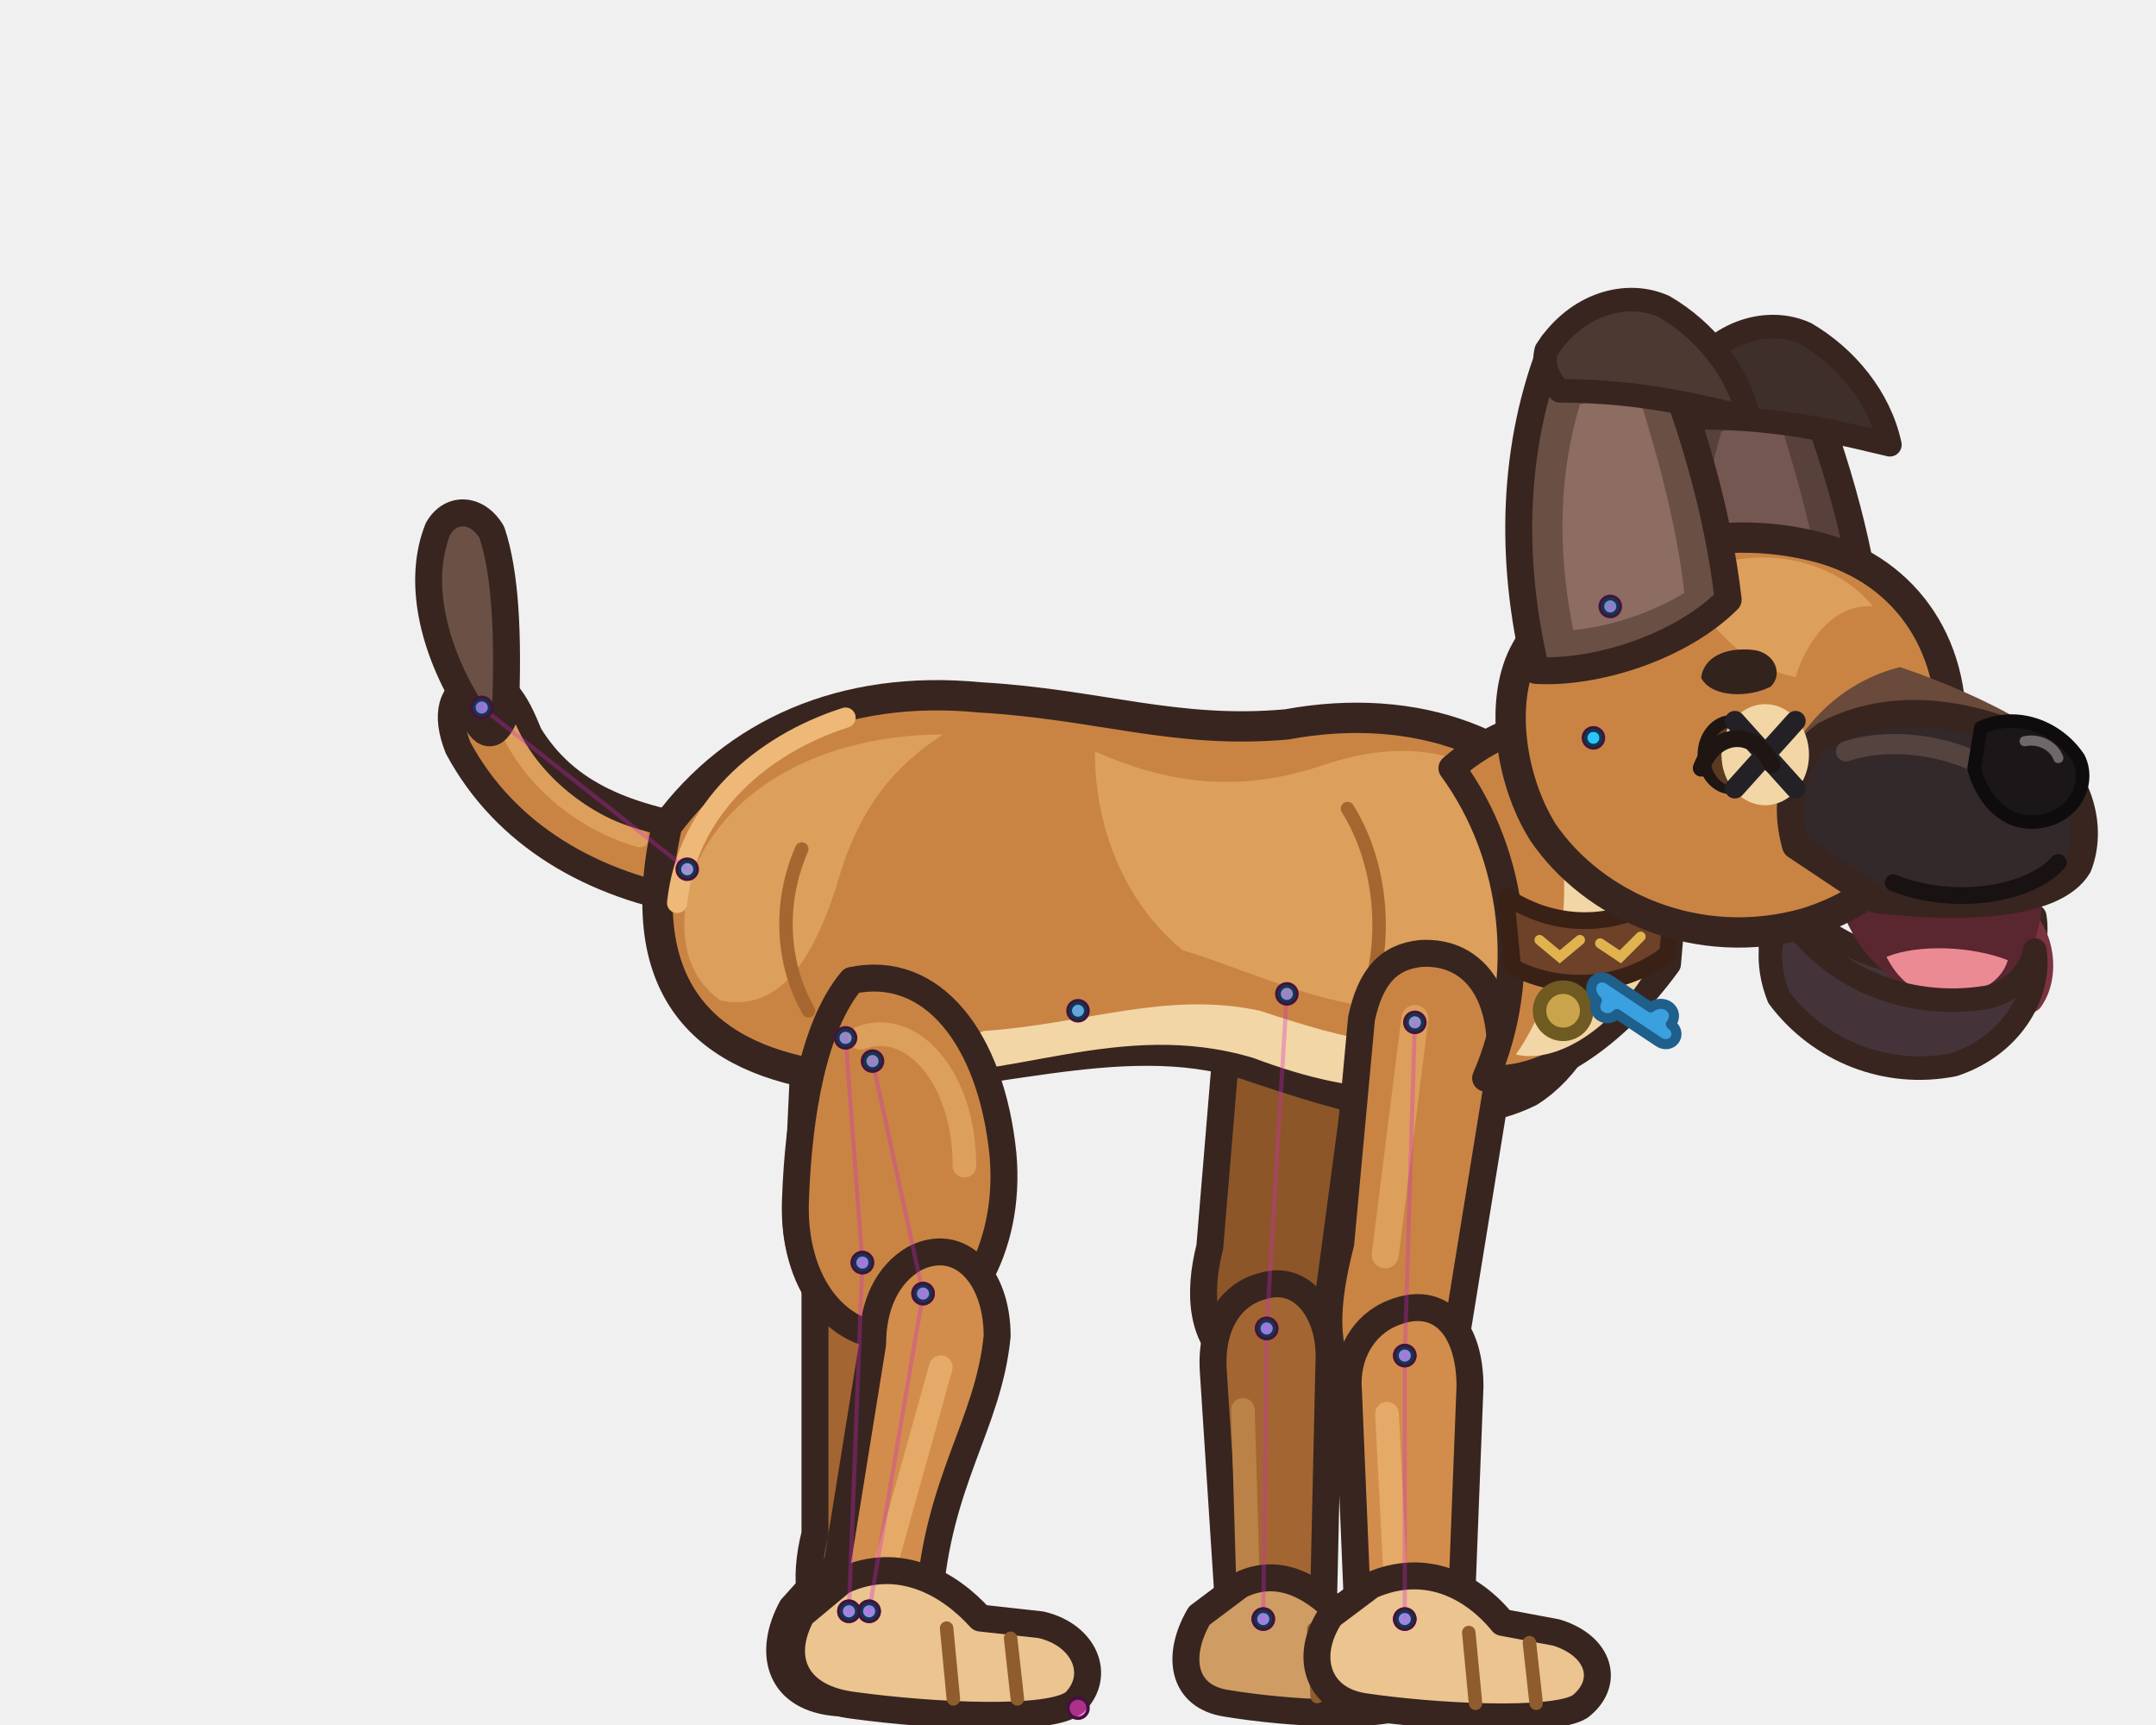
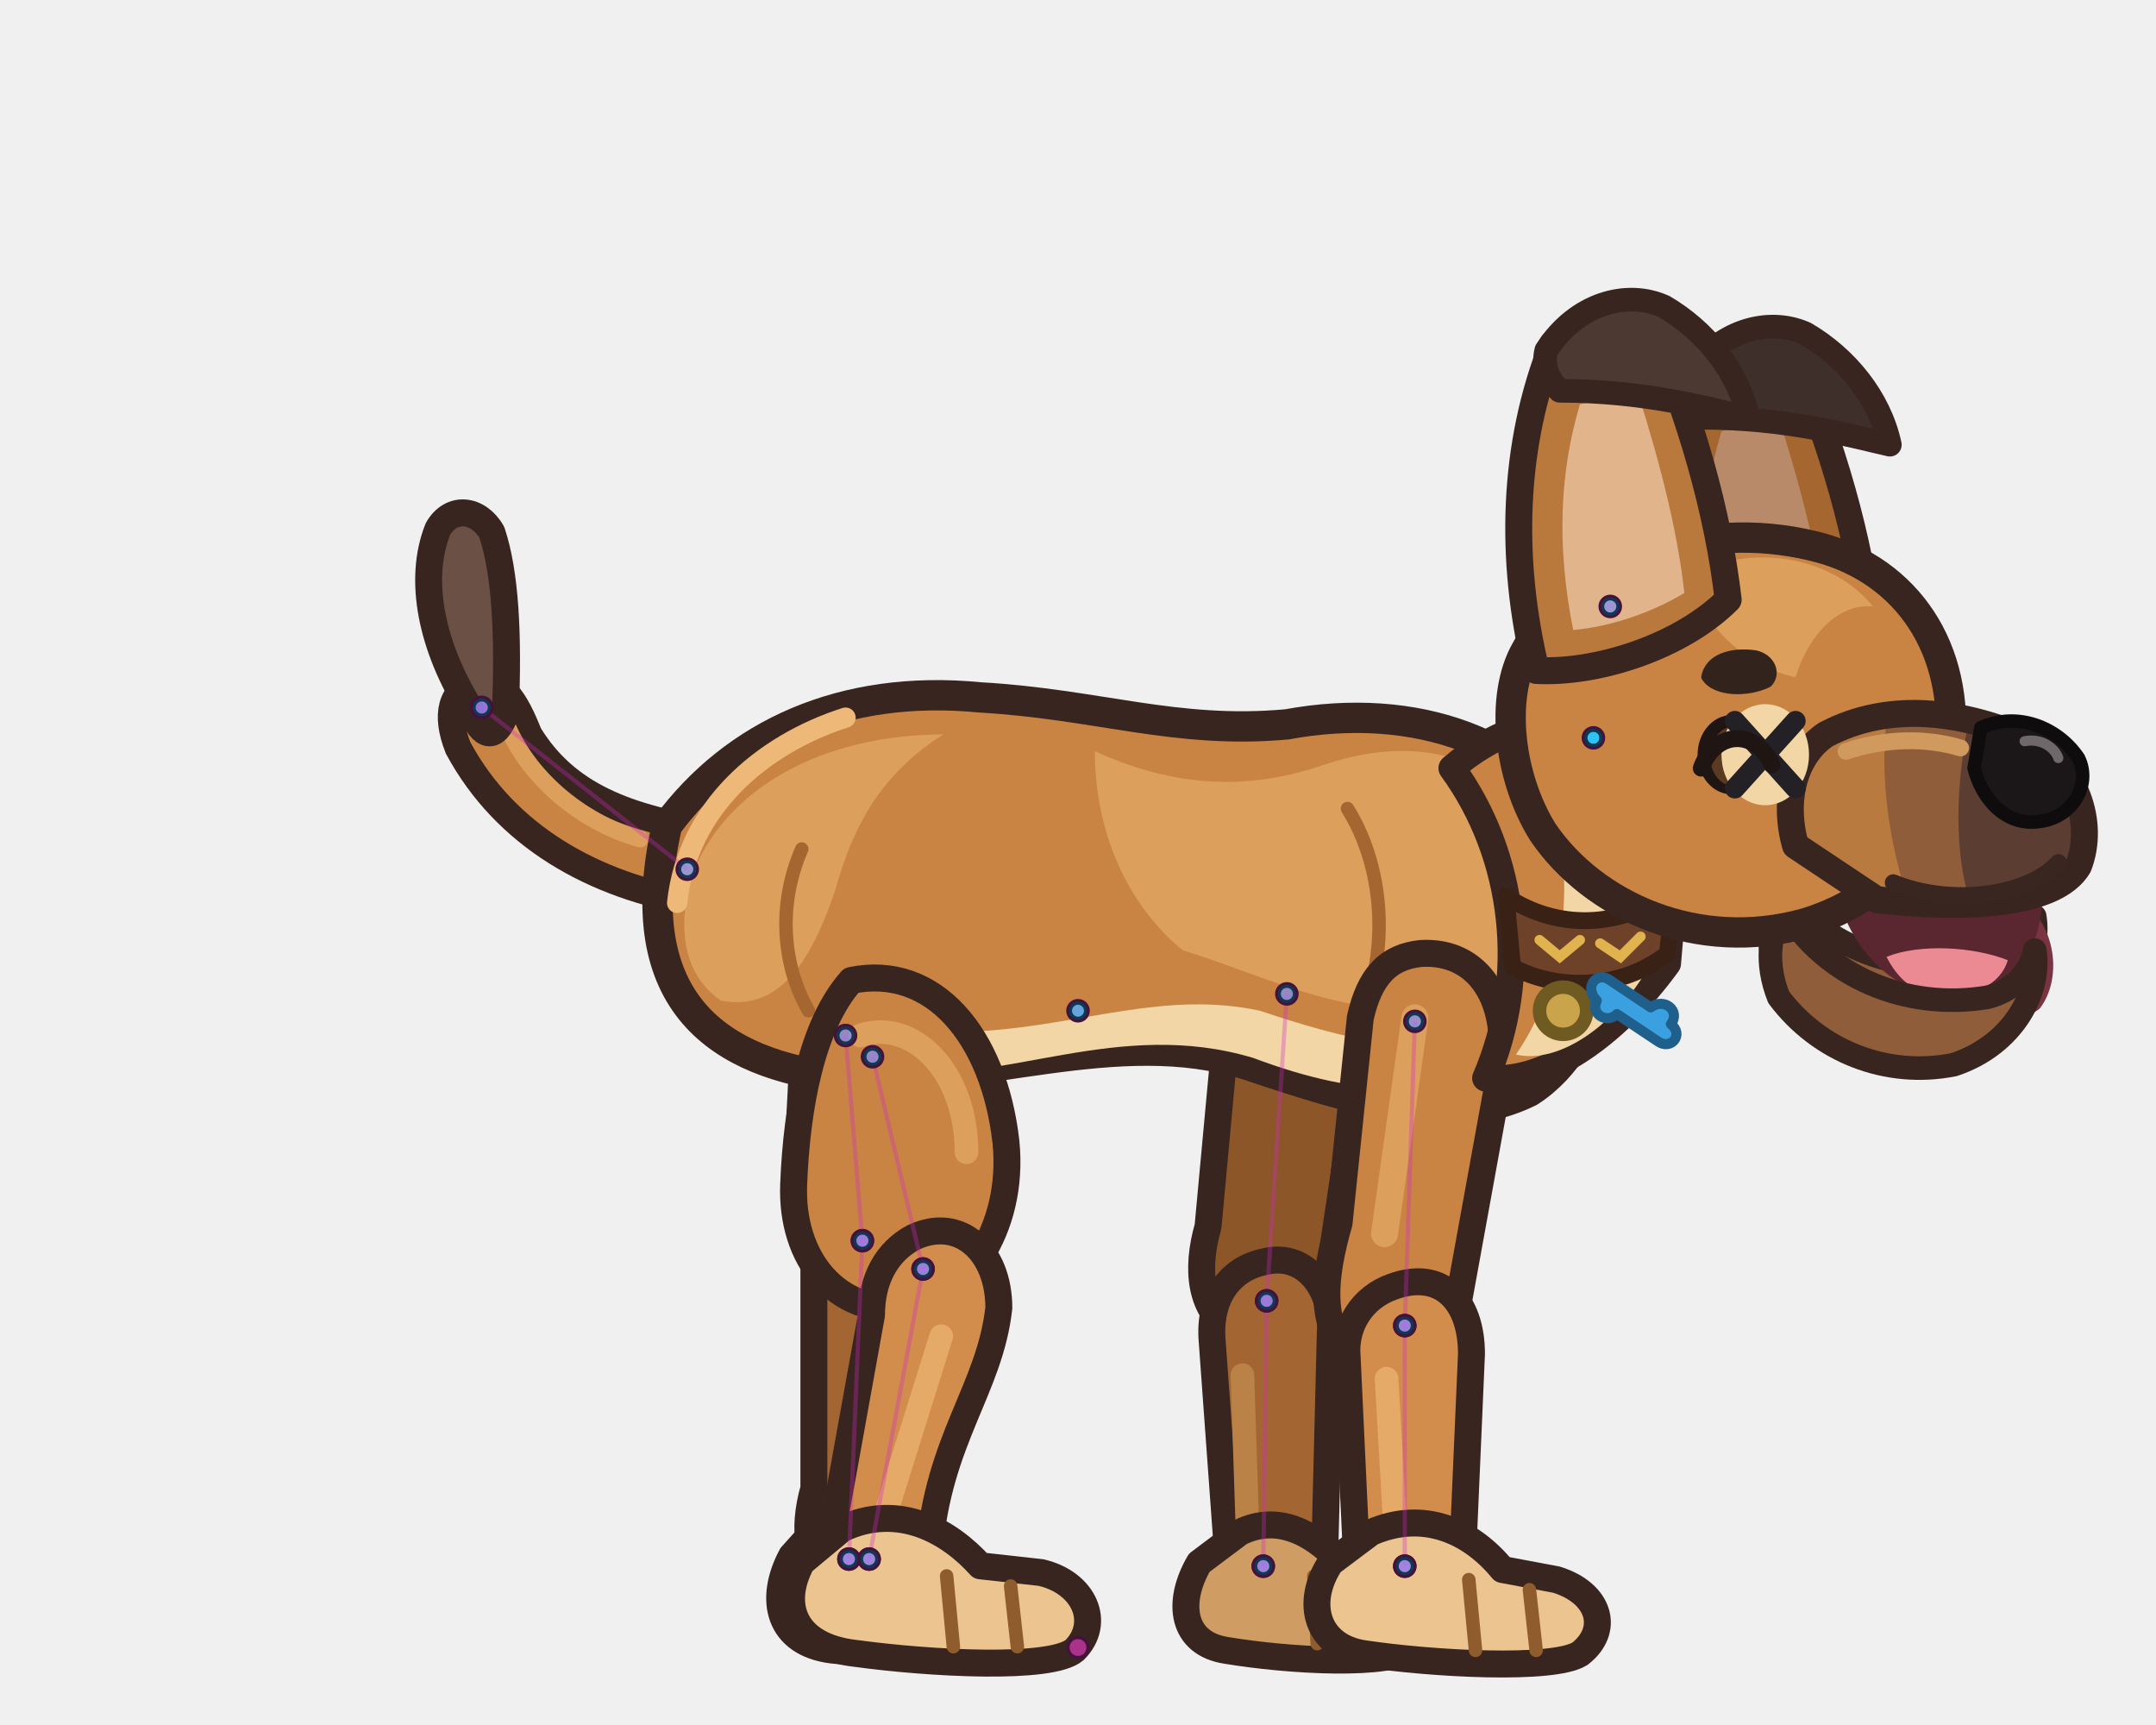
<svg xmlns="http://www.w3.org/2000/svg" width="640mm" height="512mm" viewBox="0 0 640 512" data-character-design="dog-bezoar-side-v1">
  <g id="dog-bezoar-side">
    <g id="tail-base" data-rig-part="tail_base" data-rig-bone="tail_base" data-rig-z="1">
      <path d="M207 268 C176 263 150 248 136 222 C132 212 134 205 141 203 C149 201 153 208 157 218 C168 236 186 243 213 247 Z" fill="#c98444" stroke="#38251f" stroke-width="8" stroke-linejoin="round" />
      <path d="M190 249 C172 244 156 230 150 214" fill="none" stroke="#dd9f5c" stroke-width="5" stroke-linecap="round" />
    </g>
    <g id="tail-tip" data-rig-part="tail_tip" data-rig-bone="tail_tip" data-rig-z="2">
      <path d="M140 211 C128 192 124 172 130 157 C134 150 142 151 146 158 C150 170 151 188 150 212 C147 220 143 219 140 211 Z" fill="#6b5145" stroke="#38251f" stroke-width="8" stroke-linejoin="round" />
    </g>
    <g id="far-hind-upper" data-rig-part="far_hind_upper" data-rig-bone="far_hind_upper" data-rig-z="5">
-       <path d="M262.44 294 C273 306.9 278.28 331.05 276.52 355.2 C275.64 373.6 265.08 388.55 251.88 387.4 C239.56 383.95 234.28 369 236.92 351.75 L238.68 313.8 Z" fill="#8c5628" stroke="#38251f" stroke-width="8" stroke-linejoin="round" />
+       <path d="M262.7 294 C273.5 306.3 278.9 328.35 277.1 350.4 C276.2 367.2 265.4 380.85 251.9 379.8 C239.3 376.65 233.9 363 236.6 347.25 L238.4 312.6 Z" fill="#8c5628" stroke="#38251f" stroke-width="8" stroke-linejoin="round" />
    </g>
    <g id="far-hind-lower" data-rig-part="far_hind_lower" data-rig-bone="far_hind_lower" data-rig-z="6">
-       <path d="M256.88 362.1 C265.68 358.65 275.36 367.85 277.12 381.65 L267.44 470.2 C265.68 484 255.12 492.05 247.2 485.15 C240.16 480.55 238.4 469.05 241.92 455.25 L241.92 381.65 C241.92 371.3 248.08 363.25 256.88 362.1 Z" fill="#a36632" stroke="#38251f" stroke-width="8" stroke-linejoin="round" />
+       <path d="M256.9 356.7 C265.9 353.55 275.8 361.95 277.6 374.55 L267.7 455.4 C265.9 468 255.1 475.35 247 469.05 C239.8 464.85 238 454.35 241.6 441.75 L241.6 374.55 C241.6 365.1 247.9 357.75 256.9 356.7 Z" fill="#a36632" stroke="#38251f" stroke-width="8" stroke-linejoin="round" />
    </g>
    <g id="far-hind-paw" data-rig-part="far_hind_paw" data-rig-bone="far_hind_paw" data-rig-z="7">
-       <path d="M244 467.25 C257 460.25 268 466.25 275 476.25 L291 481.25 C301 484.25 305 495.25 299 503.25 C291 509.25 267 507.25 247 505.25 C231 503.25 228 490.25 235 477.25 Z" fill="#cf9c64" stroke="#38251f" stroke-width="8" stroke-linejoin="round" />
-       <path d="M271 483.25 L273 502.25 M286 487.25 L289 502.25" fill="none" stroke="#8f5c2e" stroke-width="4" stroke-linecap="round" />
+       <path d="M244 451.75 C257 444.75 268 450.75 275 460.75 L291 465.75 C301 468.75 305 479.75 299 487.75 C291 493.75 267 491.75 247 489.75 C231 487.75 228 474.75 235 461.75 Z" fill="#cf9c64" stroke="#38251f" stroke-width="8" stroke-linejoin="round" />
+       <path d="M271 467.75 L273 486.75 M286 471.75 L289 486.75" fill="none" stroke="#8f5c2e" stroke-width="4" stroke-linecap="round" />
    </g>
    <g id="far-fore-upper" data-rig-part="far_fore_upper" data-rig-bone="far_fore_upper" data-rig-z="8">
-       <path d="M388.16 282 C398.72 284 404.88 295 404 312.65 L394.32 385.1 C391.68 404.65 377.6 413.85 367.04 404.65 C356.48 397.75 355.6 383.95 359.12 370.15 L365.28 296 Z" fill="#8c5628" stroke="#38251f" stroke-width="8" stroke-linejoin="round" />
+       <path d="M388.3 282 C399.1 284 405.4 295 404.5 311.55 L394.6 377.7 C391.9 395.55 377.5 403.95 366.7 395.55 C355.9 389.25 355 376.65 358.6 364.05 L364.9 296 Z" fill="#8c5628" stroke="#38251f" stroke-width="8" stroke-linejoin="round" />
    </g>
    <g id="far-fore-lower" data-rig-part="far_fore_lower" data-rig-bone="far_fore_lower" data-rig-z="9">
-       <path d="M375.12 381.65 C386.56 378.2 395.36 389.7 394.48 404.65 L392.72 482.85 C391.84 496.65 383.92 503.55 374.24 501.25 C364.56 498.95 361.92 488.6 364.56 474.8 L360.16 406.95 C359.28 393.15 365.44 383.95 375.12 381.65 Z" fill="#a36632" stroke="#38251f" stroke-width="8" stroke-linejoin="round" />
-       <path d="M368.96 418.45 L370.72 478.25" fill="none" stroke="#bb8248" stroke-width="7" stroke-linecap="round" />
+       <path d="M375.1 374.55 C386.8 371.4 395.8 381.9 394.9 395.55 L393.1 466.95 C392.2 479.55 384.1 485.85 374.2 483.75 C364.3 481.65 361.6 472.2 364.3 459.6 L359.8 397.65 C358.9 385.05 365.2 376.65 375.1 374.55 Z" fill="#a36632" stroke="#38251f" stroke-width="8" stroke-linejoin="round" />
+       <path d="M368.8 408.15 L370.6 462.75" fill="none" stroke="#bb8248" stroke-width="7" stroke-linecap="round" />
    </g>
    <g id="far-fore-paw" data-rig-part="far_fore_paw" data-rig-bone="far_fore_paw" data-rig-z="10">
-       <path d="M368 470.55 C380 464.55 391 471.55 399 480.55 L411 482.55 C421 484.55 427 495.55 420 504.55 C413 510.55 382 508.55 364 505.55 C351 503.55 349 491.55 356 479.55 Z" fill="#cf9c64" stroke="#38251f" stroke-width="8" stroke-linejoin="round" />
-       <path d="M390 483.55 L391 503.55 M404 486.55 L406 503.55" fill="none" stroke="#8f5c2e" stroke-width="4" stroke-linecap="round" />
+       <path d="M368 454.85 C380 448.85 391 455.85 399 464.85 L411 466.85 C421 468.85 427 479.85 420 488.85 C413 494.85 382 492.85 364 489.85 C351 487.85 349 475.85 356 463.85 Z" fill="#cf9c64" stroke="#38251f" stroke-width="8" stroke-linejoin="round" />
+       <path d="M390 467.85 L391 487.85 M404 470.85 L406 487.85" fill="none" stroke="#8f5c2e" stroke-width="4" stroke-linecap="round" />
    </g>
    <g id="body" data-rig-part="body" data-rig-bone="body" data-rig-z="20">
      <path d="M198 245 C218 218 250 203 291 207 C326 209 349 218 382 215 C420 208 455 220 472 250 C484 272 476 310 454 324 C430 336 400 326 370 316 C332 304 290 322 250 320 C214 316 186 298 198 245 Z" fill="#c98444" stroke="#38251f" stroke-width="9" stroke-linejoin="round" />
      <path d="M207 256 C219 231 248 218 280 218 C261 230 253 246 248 264 C240 288 230 300 214 297 C201 288 201 271 207 256 Z" fill="#dd9f5c" />
      <path d="M325 223 C345 232 367 236 393 227 C426 216 449 228 462 252 C463 274 451 288 431 298 C402 304 377 290 351 282 C334 268 325 246 325 223 Z" fill="#dd9f5c" />
      <path d="M292 306 C322 304 346 294 374 300 C398 308 426 316 448 306 C432 328 404 326 372 314 C332 302 298 322 266 318 Z" fill="#f2d6a6" />
      <path d="M400 240 C410 256 412 278 406 296" fill="none" stroke="#a5672f" stroke-width="4" stroke-linecap="round" />
      <path d="M238 252 C231 268 232 286 240 300" fill="none" stroke="#a5672f" stroke-width="4" stroke-linecap="round" />
      <path d="M201 268 C204 240 226 221 251 213" fill="none" stroke="#eeb878" stroke-width="6" stroke-linecap="round" />
    </g>
    <g id="near-hind-upper" data-rig-part="near_hind_upper" data-rig-bone="near_hind_upper" data-rig-z="30">
-       <path d="M252.84 291 C276.6 286 294.2 308.05 297.72 342.55 C300.36 371.3 285.4 394.3 268.68 396.6 C248.44 398.9 235.24 380.5 236.12 356.35 C237 331.05 241.4 304.6 252.84 291 Z" fill="#c98444" stroke="#38251f" stroke-width="8" stroke-linejoin="round" />
-       <path d="M255.48 308.05 C270.44 302.3 286.28 319.55 286.28 346" fill="none" stroke="#dd9f5c" stroke-width="7" stroke-linecap="round" />
+       <path d="M252.7 291 C277 286 295 307.35 298.6 338.85 C301.3 365.1 286 386.1 268.9 388.2 C248.2 390.3 234.7 373.5 235.6 351.45 C236.5 328.35 241 304.2 252.7 291 Z" fill="#c98444" stroke="#38251f" stroke-width="8" stroke-linejoin="round" />
+       <path d="M255.4 307.35 C270.7 302.1 286.9 317.85 286.9 342" fill="none" stroke="#dd9f5c" stroke-width="7" stroke-linecap="round" />
    </g>
    <g id="near-hind-lower" data-rig-part="near_hind_lower" data-rig-bone="near_hind_lower" data-rig-z="31">
-       <path d="M271.36 373.6 C284.56 366.7 296 378.2 296 396.6 C293.36 423.05 278.4 439.15 275.76 475.95 C274.88 490.9 266.96 500.1 256.4 495.5 C245.84 490.9 244.08 478.25 248.48 464.45 L259.04 398.9 C259.04 387.4 263.44 378.2 271.36 373.6 Z" fill="#d28d4c" stroke="#38251f" stroke-width="8" stroke-linejoin="round" />
-       <path d="M279.28 405.8 L262.56 465.6" fill="none" stroke="#e6aa68" stroke-width="7" stroke-linecap="round" />
+       <path d="M271.3 367.2 C284.8 360.9 296.5 371.4 296.5 388.2 C293.8 412.35 278.5 427.05 275.8 460.65 C274.9 474.3 266.8 482.7 256 478.5 C245.2 474.3 243.4 462.75 247.9 450.15 L258.7 390.3 C258.7 379.8 263.2 371.4 271.3 367.2 Z" fill="#d28d4c" stroke="#38251f" stroke-width="8" stroke-linejoin="round" />
+       <path d="M279.4 396.6 L262.3 451.2" fill="none" stroke="#e6aa68" stroke-width="7" stroke-linecap="round" />
    </g>
    <g id="near-hind-paw" data-rig-part="near_hind_paw" data-rig-bone="near_hind_paw" data-rig-z="32">
-       <path d="M250 469.25 C267 461.25 282 470.25 291 480.25 L309 482.25 C322 485.25 327 497.25 319 505.25 C312 511.25 276 509.25 254 506.25 C236 504.25 231 492.25 238 479.25 Z" fill="#ebc490" stroke="#38251f" stroke-width="8" stroke-linejoin="round" />
-       <path d="M281 483.25 L283 504.25 M300 486.25 L302 504.25" fill="none" stroke="#8f5c2e" stroke-width="4" stroke-linecap="round" />
+       <path d="M250 453.75 C267 445.75 282 454.75 291 464.75 L309 466.75 C322 469.75 327 481.75 319 489.75 C312 495.75 276 493.75 254 490.75 C236 488.75 231 476.75 238 463.75 Z" fill="#ebc490" stroke="#38251f" stroke-width="8" stroke-linejoin="round" />
+       <path d="M281 467.75 L283 488.75 M300 470.75 L302 488.75" fill="none" stroke="#8f5c2e" stroke-width="4" stroke-linecap="round" />
    </g>
    <g id="near-fore-upper" data-rig-part="near_fore_upper" data-rig-bone="near_fore_upper" data-rig-z="33">
-       <path d="M421.76 283 C438.48 282 448.16 297 444.64 320.7 L432.32 396.6 C429.68 415 413.84 424.2 401.52 412.7 C391.84 402.35 393.6 386.25 398 369 L404.16 302.3 C406.8 290 412.08 284 421.76 283 Z" fill="#c98444" stroke="#38251f" stroke-width="8" stroke-linejoin="round" />
-       <path d="M420 302.3 L411.2 372.45" fill="none" stroke="#dd9f5c" stroke-width="8" stroke-linecap="round" />
+       <path d="M421.8 283 C438.9 282 448.8 297 445.2 318.9 L432.6 388.2 C429.9 405 413.7 413.4 401.1 402.9 C391.2 393.45 393 378.75 397.5 363 L403.8 302.1 C406.5 290 411.9 284 421.8 283 Z" fill="#c98444" stroke="#38251f" stroke-width="8" stroke-linejoin="round" />
+       <path d="M420 302.1 L411 366.15" fill="none" stroke="#dd9f5c" stroke-width="8" stroke-linecap="round" />
    </g>
    <g id="near-fore-lower" data-rig-part="near_fore_lower" data-rig-bone="near_fore_lower" data-rig-z="34">
-       <path d="M413.48 389.7 C427.56 383.95 436.36 394.3 436.36 411.55 L433.72 479.4 C433.72 495.5 426.68 504.7 414.36 502.4 C403.8 501.25 399.4 490.9 402.92 475.95 L400.28 412.7 C399.4 402.35 404.68 393.15 413.48 389.7 Z" fill="#d28d4c" stroke="#38251f" stroke-width="8" stroke-linejoin="round" />
-       <path d="M411.72 419.6 L414.36 471.35" fill="none" stroke="#e6aa68" stroke-width="7" stroke-linecap="round" />
+       <path d="M413.4 381.9 C427.8 376.65 436.8 386.1 436.8 401.85 L434.1 463.8 C434.1 478.5 426.9 486.9 414.3 484.8 C403.5 483.75 399 474.3 402.6 460.65 L399.9 402.9 C399 393.45 404.4 385.05 413.4 381.9 Z" fill="#d28d4c" stroke="#38251f" stroke-width="8" stroke-linejoin="round" />
+       <path d="M411.6 409.2 L414.3 456.45" fill="none" stroke="#e6aa68" stroke-width="7" stroke-linecap="round" />
    </g>
    <g id="near-fore-paw" data-rig-part="near_fore_paw" data-rig-bone="near_fore_paw" data-rig-z="35">
-       <path d="M407 470.55 C423 463.55 437 470.55 446 481.55 L462 484.55 C475 488.55 478 499.55 469 506.55 C461 511.55 425 509.55 405 506.55 C391 504.55 387 491.55 395 479.55 Z" fill="#ebc490" stroke="#38251f" stroke-width="8" stroke-linejoin="round" />
-       <path d="M436 484.55 L438 505.55 M454 487.55 L456 505.55" fill="none" stroke="#8f5c2e" stroke-width="4" stroke-linecap="round" />
+       <path d="M407 454.85 C423 447.85 437 454.85 446 465.85 L462 468.85 C475 472.85 478 483.85 469 490.85 C461 495.85 425 493.85 405 490.85 C391 488.85 387 475.85 395 463.85 Z" fill="#ebc490" stroke="#38251f" stroke-width="8" stroke-linejoin="round" />
+       <path d="M436 468.85 L438 489.85 M454 471.85 L456 489.85" fill="none" stroke="#8f5c2e" stroke-width="4" stroke-linecap="round" />
    </g>
    <g id="neck" data-rig-part="neck" data-rig-bone="body" data-rig-z="38">
      <path d="M431 228 C454 208 482 210 500 228 L495 286 C479 308 458 322 441 320 C454 290 450 254 431 228 Z" fill="#c98444" stroke="#38251f" stroke-width="8" stroke-linejoin="round" />
      <path d="M459 232 C472 231 486 238 495 253 L490 286 C480 304 463 316 450 313 C466 290 468 256 459 232 Z" fill="#f2d6a6" />
      <path d="M447 266 C462 276 481 276 497 264 L495 283 C481 294 462 294 449 287 Z" fill="#6e4129" stroke="#3a2116" stroke-width="5" stroke-linejoin="round" />
      <path d="M457 279 L463 284 L469 279 M475 280 L481 284 L487 278" fill="none" stroke="#e0b34f" stroke-width="3" stroke-linecap="round" />
      <circle cx="464" cy="300" r="7" fill="#c9a44a" stroke="#6f5a22" stroke-width="4" />
      <path d="M474 297 C470 293 474 288 478 291 L490 299 C494 296 499 300 496 304 C500 307 496 312 492 309 L480 301 C477 304 472 301 474 297 Z" fill="#3aa0e0" stroke="#1e5f8c" stroke-width="3" stroke-linejoin="round" />
    </g>
    <g id="rest-mouth" data-rig-part="rest_mouth" data-rig-bone="head" data-rig-z="39">
      <path d="M548 262 C564 270 586 272 606 264 C604 276 596 284 586 286 C568 288 554 280 546 268 Z" fill="#5a2630" />
-       <path d="M530 266 C544 282 566 290 590 286 C598 284 603 278 604 272 C606 284 598 300 580 306 C560 310 540 304 528 290 C524 282 525 272 530 266 Z" fill="#44343a" stroke="#38251f" stroke-width="7" stroke-linejoin="round" />
+       <path d="M530 266 C544 282 566 290 590 286 C598 284 603 278 604 272 C606 284 598 300 580 306 C560 310 540 304 528 290 C524 282 525 272 530 266 Z" fill="#8f5d3a" stroke="#38251f" stroke-width="7" stroke-linejoin="round" />
      <path d="M562 272 C574 274 590 274 600 270 C608 276 610 290 604 298 C597 303 589 298 588 288 C580 286 570 282 562 276 Z" fill="#ec8a93" stroke="#7a3340" stroke-width="4" stroke-linejoin="round" />
      <path d="M574 277 C584 279 593 282 598 290" fill="none" stroke="#c9606e" stroke-width="3" stroke-linecap="round" />
    </g>
    <g id="bark-mouth" data-rig-part="bark_mouth" data-rig-bone="head" data-rig-z="39">
      <path d="M548 262 C564 270 586 272 606 264 C607 280 599 292 586 296 C566 298 552 286 546 268 Z" fill="#5a2630" />
      <path d="M560 284 C570 280 586 281 596 285 C594 292 586 296 576 296 C568 295 563 290 560 284 Z" fill="#ec8a93" />
-       <path d="M530 270 C542 290 566 300 590 296 C598 294 603 288 604 282 C606 294 598 310 580 316 C560 320 540 312 528 296 C524 286 525 276 530 270 Z" fill="#44343a" stroke="#38251f" stroke-width="7" stroke-linejoin="round" />
+       <path d="M530 270 C542 290 566 300 590 296 C598 294 603 288 604 282 C606 294 598 310 580 316 C560 320 540 312 528 296 C524 286 525 276 530 270 Z" fill="#8f5d3a" stroke="#38251f" stroke-width="7" stroke-linejoin="round" />
    </g>
    <g id="head" data-rig-part="head" data-rig-bone="head" data-rig-z="40">
-       <path d="M498 207 C490 174 491 140 503 110 L532 104 C544 132 552 160 555 186 C541 200 516 208 498 207 Z" fill="#57413a" stroke="#38251f" stroke-width="8" stroke-linejoin="round" />
-       <path d="M509 195 C504 170 505 148 511 128 L528 124 C535 146 540 166 542 184 C532 190 520 194 509 195 Z" fill="#735750" />
+       <path d="M498 207 C490 174 491 140 503 110 L532 104 C544 132 552 160 555 186 C541 200 516 208 498 207 Z" fill="#a5672f" stroke="#38251f" stroke-width="8" stroke-linejoin="round" />
+       <path d="M509 195 C504 170 505 148 511 128 L528 124 C535 146 540 166 542 184 C532 190 520 194 509 195 Z" fill="#b98a6a" />
      <path d="M501 112 C510 98 525 94 536 99 C548 106 558 118 561 132 C548 129 530 124 505 124 C501 120 500 116 501 112 Z" fill="#3f2f2a" stroke="#38251f" stroke-width="7" stroke-linejoin="round" />
      <path d="M453 193 C468 166 505 154 538 162 C564 168 581 190 579 220 C577 246 562 266 536 274 C504 283 473 269 458 247 C448 231 445 207 453 193 Z" fill="#c98444" stroke="#38251f" stroke-width="9" stroke-linejoin="round" />
      <path d="M500 172 C517 161 543 164 556 180 C546 179 537 188 533 201 C519 198 508 188 500 172 Z" fill="#dd9f5c" />
-       <path d="M528 232 C534 214 548 202 564 198 C576 202 590 208 600 214 C582 222 562 238 550 262 C538 258 528 246 528 232 Z" fill="#6a4a3a" />
-       <path d="M542 218 C561 208 583 211 603 220 C616 228 622 244 617 257 C610 269 582 270 557 267 L533 251 C529 237 533 224 542 218 Z" fill="#33282a" stroke="#38251f" stroke-width="8" stroke-linejoin="round" />
-       <path d="M548 223 C563 218 584 222 596 232" fill="none" stroke="#54433f" stroke-width="6" stroke-linecap="round" />
-       <path d="M562 262 C579 269 602 266 611 256" fill="none" stroke="#191213" stroke-width="5" stroke-linecap="round" />
+       <path d="M542 218 C561 208 583 211 603 220 C616 228 622 244 617 257 C610 269 582 270 557 267 L533 251 C529 237 533 224 542 218 Z" fill="#b97a40" />
+       <path d="M560 214 C574 210 592 214 604 221 C616 229 620 244 616 256 C608 266 584 268 566 266 C561 250 558 232 560 214 Z" fill="#8f5d3a" />
+       <path d="M584 216 C596 216 608 222 614 230 C619 240 618 250 614 256 C606 264 594 266 584 265 C580 250 581 232 584 216 Z" fill="#5c3d31" />
+       <path d="M542 218 C561 208 583 211 603 220 C616 228 622 244 617 257 C610 269 582 270 557 267 L533 251 C529 237 533 224 542 218 Z" fill="none" stroke="#38251f" stroke-width="8" stroke-linejoin="round" />
+       <path d="M548 223 C560 219 572 219 582 222" fill="none" stroke="#d09a5e" stroke-width="5" stroke-linecap="round" />
+       <path d="M562 262 C579 269 602 266 611 256" fill="none" stroke="#3a2620" stroke-width="5" stroke-linecap="round" />
      <path d="M506 201 C507 195 514 193 521 194 C526 195 528 200 525 203 C519 206 509 206 506 201 Z" fill="#33231d" stroke="#33231d" stroke-width="2" stroke-linejoin="round" />
      <path d="M588 216 C599 211 611 216 617 225 C621 233 615 244 603 244 C594 244 588 236 586 228 Z" fill="#1b1718" stroke="#0e0c0d" stroke-width="4" stroke-linejoin="round" />
      <path d="M601 220 C606 219 610 222 611 225" fill="none" stroke="#6f686b" stroke-width="3" stroke-linecap="round" />
    </g>
    <g id="eye-open" data-rig-part="eye_open" data-rig-bone="head" data-rig-z="41">
      <ellipse cx="514" cy="224" rx="10.08" ry="11.76" fill="#1f1513" />
      <ellipse cx="515" cy="224.5" rx="7.392" ry="8.96" fill="#5b3a22" />
      <ellipse cx="515.5" cy="225" rx="4.48" ry="5.824" fill="#17110f" />
      <circle cx="518.48" cy="220.08" r="2.688" fill="#ffffff" />
    </g>
    <g id="eye-x" data-rig-part="eye_x" data-rig-bone="head" data-rig-z="41">
      <ellipse cx="524" cy="224" rx="13" ry="15" fill="#f2d6a6" />
      <path d="M515 214 L533 234 M533 214 L515 234" fill="none" stroke="#242126" stroke-width="6" stroke-linecap="round" />
    </g>
    <g id="eye-happy" data-rig-part="eye_happy" data-rig-bone="head" data-rig-z="41">
      <path d="M505 228 C509 217 521 216 526 227" fill="none" stroke="#1f1513" stroke-width="5" stroke-linecap="round" />
    </g>
    <g id="ear" data-rig-part="ear" data-rig-bone="ear" data-rig-z="42">
-       <path d="M456 199 C448 166 449 132 461 102 L490 96 C502 124 510 152 513 178 C499 192 474 200 456 199 Z" fill="#6a4f44" stroke="#38251f" stroke-width="8" stroke-linejoin="round" />
-       <path d="M467 187 C462 162 463 140 469 120 L486 116 C493 138 498 158 500 176 C490 182 478 186 467 187 Z" fill="#8d6c62" />
+       <path d="M456 199 C448 166 449 132 461 102 L490 96 C502 124 510 152 513 178 C499 192 474 200 456 199 Z" fill="#b9783c" stroke="#38251f" stroke-width="8" stroke-linejoin="round" />
+       <path d="M467 187 C462 162 463 140 469 120 L486 116 C493 138 498 158 500 176 C490 182 478 186 467 187 Z" fill="#e2b48c" />
      <path d="M459 104 C468 90 483 86 494 91 C506 98 516 110 519 124 C506 121 488 116 463 116 C459 112 458 108 459 104 Z" fill="#4c3932" stroke="#38251f" stroke-width="7" stroke-linejoin="round" />
    </g>
  </g>
  <g id="ambition-rig-markers" data-rig-editor-layer="true">
    <g id="ambition-rig-markers-side" data-rig-view="side">
      <line id="ambition-rig-side-guide-tail_base" data-rig-bone-guide="tail_base" x1="204" y1="258" x2="143" y2="210" stroke="#d226c6" stroke-width="1.25" stroke-opacity="0.32" />
-       <line id="ambition-rig-side-guide-far_hind_upper" data-rig-bone-guide="far_hind_upper" x1="251" y1="308.05" x2="256" y2="374.75" stroke="#d226c6" stroke-width="1.25" stroke-opacity="0.32" />
-       <line id="ambition-rig-side-guide-far_hind_lower" data-rig-bone-guide="far_hind_lower" x1="256" y1="374.75" x2="252" y2="478.25" stroke="#d226c6" stroke-width="1.25" stroke-opacity="0.32" />
-       <line id="ambition-rig-side-guide-far_fore_upper" data-rig-bone-guide="far_fore_upper" x1="382" y1="295" x2="376" y2="394.3" stroke="#d226c6" stroke-width="1.25" stroke-opacity="0.32" />
-       <line id="ambition-rig-side-guide-far_fore_lower" data-rig-bone-guide="far_fore_lower" x1="376" y1="394.3" x2="375" y2="480.55" stroke="#d226c6" stroke-width="1.25" stroke-opacity="0.32" />
-       <line id="ambition-rig-side-guide-near_hind_upper" data-rig-bone-guide="near_hind_upper" x1="259" y1="314.95" x2="274" y2="383.95" stroke="#d226c6" stroke-width="1.25" stroke-opacity="0.32" />
-       <line id="ambition-rig-side-guide-near_hind_lower" data-rig-bone-guide="near_hind_lower" x1="274" y1="383.95" x2="258" y2="478.25" stroke="#d226c6" stroke-width="1.25" stroke-opacity="0.32" />
-       <line id="ambition-rig-side-guide-near_fore_upper" data-rig-bone-guide="near_fore_upper" x1="420" y1="303.45" x2="417" y2="402.35" stroke="#d226c6" stroke-width="1.25" stroke-opacity="0.32" />
-       <line id="ambition-rig-side-guide-near_fore_lower" data-rig-bone-guide="near_fore_lower" x1="417" y1="402.35" x2="417" y2="480.55" stroke="#d226c6" stroke-width="1.25" stroke-opacity="0.32" />
+       <line id="ambition-rig-side-guide-far_hind_upper" data-rig-bone-guide="far_hind_upper" x1="251" y1="307.35" x2="256" y2="368.25" stroke="#d226c6" stroke-width="1.25" stroke-opacity="0.32" />
+       <line id="ambition-rig-side-guide-far_hind_lower" data-rig-bone-guide="far_hind_lower" x1="256" y1="368.25" x2="252" y2="462.75" stroke="#d226c6" stroke-width="1.25" stroke-opacity="0.32" />
+       <line id="ambition-rig-side-guide-far_fore_upper" data-rig-bone-guide="far_fore_upper" x1="382" y1="295" x2="376" y2="386.1" stroke="#d226c6" stroke-width="1.25" stroke-opacity="0.32" />
+       <line id="ambition-rig-side-guide-far_fore_lower" data-rig-bone-guide="far_fore_lower" x1="376" y1="386.1" x2="375" y2="464.85" stroke="#d226c6" stroke-width="1.25" stroke-opacity="0.32" />
+       <line id="ambition-rig-side-guide-near_hind_upper" data-rig-bone-guide="near_hind_upper" x1="259" y1="313.65" x2="274" y2="376.65" stroke="#d226c6" stroke-width="1.25" stroke-opacity="0.32" />
+       <line id="ambition-rig-side-guide-near_hind_lower" data-rig-bone-guide="near_hind_lower" x1="274" y1="376.65" x2="258" y2="462.75" stroke="#d226c6" stroke-width="1.25" stroke-opacity="0.32" />
+       <line id="ambition-rig-side-guide-near_fore_upper" data-rig-bone-guide="near_fore_upper" x1="420" y1="303.15" x2="417" y2="393.45" stroke="#d226c6" stroke-width="1.25" stroke-opacity="0.32" />
+       <line id="ambition-rig-side-guide-near_fore_lower" data-rig-bone-guide="near_fore_lower" x1="417" y1="393.45" x2="417" y2="464.85" stroke="#d226c6" stroke-width="1.25" stroke-opacity="0.32" />
      <circle id="ambition-rig-side-joint-body_pivot" data-rig-joint="body_pivot" cx="320" cy="300" r="3" fill="#ff3bd4" fill-opacity="0.58" stroke="#43133d" stroke-width="1" />
      <circle id="ambition-rig-side-joint-ear_pivot" data-rig-joint="ear_pivot" cx="478" cy="180" r="3" fill="#ff3bd4" fill-opacity="0.58" stroke="#43133d" stroke-width="1" />
-       <circle id="ambition-rig-side-joint-far_fore_lower_pivot" data-rig-joint="far_fore_lower_pivot" cx="376" cy="394.3" r="3" fill="#ff3bd4" fill-opacity="0.58" stroke="#43133d" stroke-width="1" />
-       <circle id="ambition-rig-side-joint-far_fore_lower_tip" data-rig-joint="far_fore_lower_tip" cx="375" cy="480.55" r="3" fill="#ff3bd4" fill-opacity="0.58" stroke="#43133d" stroke-width="1" />
-       <circle id="ambition-rig-side-joint-far_fore_paw_pivot" data-rig-joint="far_fore_paw_pivot" cx="375" cy="480.55" r="3" fill="#ff3bd4" fill-opacity="0.58" stroke="#43133d" stroke-width="1" />
+       <circle id="ambition-rig-side-joint-far_fore_lower_pivot" data-rig-joint="far_fore_lower_pivot" cx="376" cy="386.1" r="3" fill="#ff3bd4" fill-opacity="0.58" stroke="#43133d" stroke-width="1" />
+       <circle id="ambition-rig-side-joint-far_fore_lower_tip" data-rig-joint="far_fore_lower_tip" cx="375" cy="464.85" r="3" fill="#ff3bd4" fill-opacity="0.58" stroke="#43133d" stroke-width="1" />
+       <circle id="ambition-rig-side-joint-far_fore_paw_pivot" data-rig-joint="far_fore_paw_pivot" cx="375" cy="464.85" r="3" fill="#ff3bd4" fill-opacity="0.58" stroke="#43133d" stroke-width="1" />
      <circle id="ambition-rig-side-joint-far_fore_upper_pivot" data-rig-joint="far_fore_upper_pivot" cx="382" cy="295" r="3" fill="#ff3bd4" fill-opacity="0.58" stroke="#43133d" stroke-width="1" />
-       <circle id="ambition-rig-side-joint-far_fore_upper_tip" data-rig-joint="far_fore_upper_tip" cx="376" cy="394.3" r="3" fill="#ff3bd4" fill-opacity="0.58" stroke="#43133d" stroke-width="1" />
-       <circle id="ambition-rig-side-joint-far_hind_lower_pivot" data-rig-joint="far_hind_lower_pivot" cx="256" cy="374.75" r="3" fill="#ff3bd4" fill-opacity="0.58" stroke="#43133d" stroke-width="1" />
-       <circle id="ambition-rig-side-joint-far_hind_lower_tip" data-rig-joint="far_hind_lower_tip" cx="252" cy="478.25" r="3" fill="#ff3bd4" fill-opacity="0.58" stroke="#43133d" stroke-width="1" />
-       <circle id="ambition-rig-side-joint-far_hind_paw_pivot" data-rig-joint="far_hind_paw_pivot" cx="252" cy="478.25" r="3" fill="#ff3bd4" fill-opacity="0.58" stroke="#43133d" stroke-width="1" />
-       <circle id="ambition-rig-side-joint-far_hind_upper_pivot" data-rig-joint="far_hind_upper_pivot" cx="251" cy="308.05" r="3" fill="#ff3bd4" fill-opacity="0.58" stroke="#43133d" stroke-width="1" />
-       <circle id="ambition-rig-side-joint-far_hind_upper_tip" data-rig-joint="far_hind_upper_tip" cx="256" cy="374.75" r="3" fill="#ff3bd4" fill-opacity="0.58" stroke="#43133d" stroke-width="1" />
-       <circle id="ambition-rig-side-joint-near_fore_lower_pivot" data-rig-joint="near_fore_lower_pivot" cx="417" cy="402.35" r="3" fill="#ff3bd4" fill-opacity="0.58" stroke="#43133d" stroke-width="1" />
-       <circle id="ambition-rig-side-joint-near_fore_lower_tip" data-rig-joint="near_fore_lower_tip" cx="417" cy="480.55" r="3" fill="#ff3bd4" fill-opacity="0.58" stroke="#43133d" stroke-width="1" />
-       <circle id="ambition-rig-side-joint-near_fore_paw_pivot" data-rig-joint="near_fore_paw_pivot" cx="417" cy="480.55" r="3" fill="#ff3bd4" fill-opacity="0.58" stroke="#43133d" stroke-width="1" />
-       <circle id="ambition-rig-side-joint-near_fore_upper_pivot" data-rig-joint="near_fore_upper_pivot" cx="420" cy="303.45" r="3" fill="#ff3bd4" fill-opacity="0.58" stroke="#43133d" stroke-width="1" />
-       <circle id="ambition-rig-side-joint-near_fore_upper_tip" data-rig-joint="near_fore_upper_tip" cx="417" cy="402.35" r="3" fill="#ff3bd4" fill-opacity="0.58" stroke="#43133d" stroke-width="1" />
-       <circle id="ambition-rig-side-joint-near_hind_lower_pivot" data-rig-joint="near_hind_lower_pivot" cx="274" cy="383.95" r="3" fill="#ff3bd4" fill-opacity="0.58" stroke="#43133d" stroke-width="1" />
-       <circle id="ambition-rig-side-joint-near_hind_lower_tip" data-rig-joint="near_hind_lower_tip" cx="258" cy="478.25" r="3" fill="#ff3bd4" fill-opacity="0.58" stroke="#43133d" stroke-width="1" />
-       <circle id="ambition-rig-side-joint-near_hind_paw_pivot" data-rig-joint="near_hind_paw_pivot" cx="258" cy="478.25" r="3" fill="#ff3bd4" fill-opacity="0.58" stroke="#43133d" stroke-width="1" />
-       <circle id="ambition-rig-side-joint-near_hind_upper_pivot" data-rig-joint="near_hind_upper_pivot" cx="259" cy="314.95" r="3" fill="#ff3bd4" fill-opacity="0.58" stroke="#43133d" stroke-width="1" />
-       <circle id="ambition-rig-side-joint-near_hind_upper_tip" data-rig-joint="near_hind_upper_tip" cx="274" cy="383.95" r="3" fill="#ff3bd4" fill-opacity="0.58" stroke="#43133d" stroke-width="1" />
+       <circle id="ambition-rig-side-joint-far_fore_upper_tip" data-rig-joint="far_fore_upper_tip" cx="376" cy="386.1" r="3" fill="#ff3bd4" fill-opacity="0.58" stroke="#43133d" stroke-width="1" />
+       <circle id="ambition-rig-side-joint-far_hind_lower_pivot" data-rig-joint="far_hind_lower_pivot" cx="256" cy="368.25" r="3" fill="#ff3bd4" fill-opacity="0.58" stroke="#43133d" stroke-width="1" />
+       <circle id="ambition-rig-side-joint-far_hind_lower_tip" data-rig-joint="far_hind_lower_tip" cx="252" cy="462.75" r="3" fill="#ff3bd4" fill-opacity="0.58" stroke="#43133d" stroke-width="1" />
+       <circle id="ambition-rig-side-joint-far_hind_paw_pivot" data-rig-joint="far_hind_paw_pivot" cx="252" cy="462.75" r="3" fill="#ff3bd4" fill-opacity="0.58" stroke="#43133d" stroke-width="1" />
+       <circle id="ambition-rig-side-joint-far_hind_upper_pivot" data-rig-joint="far_hind_upper_pivot" cx="251" cy="307.35" r="3" fill="#ff3bd4" fill-opacity="0.58" stroke="#43133d" stroke-width="1" />
+       <circle id="ambition-rig-side-joint-far_hind_upper_tip" data-rig-joint="far_hind_upper_tip" cx="256" cy="368.25" r="3" fill="#ff3bd4" fill-opacity="0.58" stroke="#43133d" stroke-width="1" />
+       <circle id="ambition-rig-side-joint-near_fore_lower_pivot" data-rig-joint="near_fore_lower_pivot" cx="417" cy="393.45" r="3" fill="#ff3bd4" fill-opacity="0.58" stroke="#43133d" stroke-width="1" />
+       <circle id="ambition-rig-side-joint-near_fore_lower_tip" data-rig-joint="near_fore_lower_tip" cx="417" cy="464.85" r="3" fill="#ff3bd4" fill-opacity="0.58" stroke="#43133d" stroke-width="1" />
+       <circle id="ambition-rig-side-joint-near_fore_paw_pivot" data-rig-joint="near_fore_paw_pivot" cx="417" cy="464.85" r="3" fill="#ff3bd4" fill-opacity="0.58" stroke="#43133d" stroke-width="1" />
+       <circle id="ambition-rig-side-joint-near_fore_upper_pivot" data-rig-joint="near_fore_upper_pivot" cx="420" cy="303.15" r="3" fill="#ff3bd4" fill-opacity="0.58" stroke="#43133d" stroke-width="1" />
+       <circle id="ambition-rig-side-joint-near_fore_upper_tip" data-rig-joint="near_fore_upper_tip" cx="417" cy="393.45" r="3" fill="#ff3bd4" fill-opacity="0.58" stroke="#43133d" stroke-width="1" />
+       <circle id="ambition-rig-side-joint-near_hind_lower_pivot" data-rig-joint="near_hind_lower_pivot" cx="274" cy="376.65" r="3" fill="#ff3bd4" fill-opacity="0.58" stroke="#43133d" stroke-width="1" />
+       <circle id="ambition-rig-side-joint-near_hind_lower_tip" data-rig-joint="near_hind_lower_tip" cx="258" cy="462.75" r="3" fill="#ff3bd4" fill-opacity="0.58" stroke="#43133d" stroke-width="1" />
+       <circle id="ambition-rig-side-joint-near_hind_paw_pivot" data-rig-joint="near_hind_paw_pivot" cx="258" cy="462.75" r="3" fill="#ff3bd4" fill-opacity="0.58" stroke="#43133d" stroke-width="1" />
+       <circle id="ambition-rig-side-joint-near_hind_upper_pivot" data-rig-joint="near_hind_upper_pivot" cx="259" cy="313.65" r="3" fill="#ff3bd4" fill-opacity="0.58" stroke="#43133d" stroke-width="1" />
+       <circle id="ambition-rig-side-joint-near_hind_upper_tip" data-rig-joint="near_hind_upper_tip" cx="274" cy="376.65" r="3" fill="#ff3bd4" fill-opacity="0.58" stroke="#43133d" stroke-width="1" />
      <circle id="ambition-rig-side-joint-neck" data-rig-joint="neck" cx="473" cy="219" r="3" fill="#ff3bd4" fill-opacity="0.58" stroke="#43133d" stroke-width="1" />
-       <circle id="ambition-rig-side-joint-rig_root" data-rig-joint="rig_root" cx="320" cy="507" r="3" fill="#ff3bd4" fill-opacity="0.58" stroke="#43133d" stroke-width="1" />
+       <circle id="ambition-rig-side-joint-rig_root" data-rig-joint="rig_root" cx="320" cy="489" r="3" fill="#ff3bd4" fill-opacity="0.58" stroke="#43133d" stroke-width="1" />
      <circle id="ambition-rig-side-joint-tail_base_pivot" data-rig-joint="tail_base_pivot" cx="204" cy="258" r="3" fill="#ff3bd4" fill-opacity="0.58" stroke="#43133d" stroke-width="1" />
      <circle id="ambition-rig-side-joint-tail_base_tip" data-rig-joint="tail_base_tip" cx="143" cy="210" r="3" fill="#ff3bd4" fill-opacity="0.58" stroke="#43133d" stroke-width="1" />
      <circle id="ambition-rig-side-joint-tail_tip_pivot" data-rig-joint="tail_tip_pivot" cx="143" cy="210" r="3" fill="#ff3bd4" fill-opacity="0.58" stroke="#43133d" stroke-width="1" />
      <circle id="ambition-rig-side-bind-body" data-rig-bind-pivot="body" cx="320" cy="300" r="2.2" fill="#28c8ff" fill-opacity="0.42" stroke="#093b52" stroke-width="0.8" />
      <circle id="ambition-rig-side-bind-tail_base" data-rig-bind-pivot="tail_base" cx="204" cy="258" r="2.2" fill="#28c8ff" fill-opacity="0.42" stroke="#093b52" stroke-width="0.8" />
      <circle id="ambition-rig-side-bind-tail_tip" data-rig-bind-pivot="tail_tip" cx="143" cy="210" r="2.2" fill="#28c8ff" fill-opacity="0.42" stroke="#093b52" stroke-width="0.8" />
-       <circle id="ambition-rig-side-bind-far_hind_upper" data-rig-bind-pivot="far_hind_upper" cx="251" cy="308.05" r="2.2" fill="#28c8ff" fill-opacity="0.42" stroke="#093b52" stroke-width="0.8" />
-       <circle id="ambition-rig-side-bind-far_hind_lower" data-rig-bind-pivot="far_hind_lower" cx="256" cy="374.75" r="2.2" fill="#28c8ff" fill-opacity="0.42" stroke="#093b52" stroke-width="0.8" />
-       <circle id="ambition-rig-side-bind-far_hind_paw" data-rig-bind-pivot="far_hind_paw" cx="252" cy="478.25" r="2.2" fill="#28c8ff" fill-opacity="0.42" stroke="#093b52" stroke-width="0.8" />
+       <circle id="ambition-rig-side-bind-far_hind_upper" data-rig-bind-pivot="far_hind_upper" cx="251" cy="307.35" r="2.2" fill="#28c8ff" fill-opacity="0.42" stroke="#093b52" stroke-width="0.8" />
+       <circle id="ambition-rig-side-bind-far_hind_lower" data-rig-bind-pivot="far_hind_lower" cx="256" cy="368.25" r="2.2" fill="#28c8ff" fill-opacity="0.42" stroke="#093b52" stroke-width="0.8" />
+       <circle id="ambition-rig-side-bind-far_hind_paw" data-rig-bind-pivot="far_hind_paw" cx="252" cy="462.75" r="2.2" fill="#28c8ff" fill-opacity="0.42" stroke="#093b52" stroke-width="0.8" />
      <circle id="ambition-rig-side-bind-far_fore_upper" data-rig-bind-pivot="far_fore_upper" cx="382" cy="295" r="2.2" fill="#28c8ff" fill-opacity="0.42" stroke="#093b52" stroke-width="0.8" />
-       <circle id="ambition-rig-side-bind-far_fore_lower" data-rig-bind-pivot="far_fore_lower" cx="376" cy="394.3" r="2.2" fill="#28c8ff" fill-opacity="0.42" stroke="#093b52" stroke-width="0.8" />
-       <circle id="ambition-rig-side-bind-far_fore_paw" data-rig-bind-pivot="far_fore_paw" cx="375" cy="480.55" r="2.2" fill="#28c8ff" fill-opacity="0.42" stroke="#093b52" stroke-width="0.8" />
-       <circle id="ambition-rig-side-bind-near_hind_upper" data-rig-bind-pivot="near_hind_upper" cx="259" cy="314.95" r="2.2" fill="#28c8ff" fill-opacity="0.42" stroke="#093b52" stroke-width="0.8" />
-       <circle id="ambition-rig-side-bind-near_hind_lower" data-rig-bind-pivot="near_hind_lower" cx="274" cy="383.95" r="2.2" fill="#28c8ff" fill-opacity="0.42" stroke="#093b52" stroke-width="0.8" />
-       <circle id="ambition-rig-side-bind-near_hind_paw" data-rig-bind-pivot="near_hind_paw" cx="258" cy="478.25" r="2.2" fill="#28c8ff" fill-opacity="0.42" stroke="#093b52" stroke-width="0.8" />
-       <circle id="ambition-rig-side-bind-near_fore_upper" data-rig-bind-pivot="near_fore_upper" cx="420" cy="303.45" r="2.2" fill="#28c8ff" fill-opacity="0.42" stroke="#093b52" stroke-width="0.8" />
-       <circle id="ambition-rig-side-bind-near_fore_lower" data-rig-bind-pivot="near_fore_lower" cx="417" cy="402.35" r="2.2" fill="#28c8ff" fill-opacity="0.42" stroke="#093b52" stroke-width="0.8" />
-       <circle id="ambition-rig-side-bind-near_fore_paw" data-rig-bind-pivot="near_fore_paw" cx="417" cy="480.55" r="2.2" fill="#28c8ff" fill-opacity="0.42" stroke="#093b52" stroke-width="0.8" />
+       <circle id="ambition-rig-side-bind-far_fore_lower" data-rig-bind-pivot="far_fore_lower" cx="376" cy="386.1" r="2.2" fill="#28c8ff" fill-opacity="0.42" stroke="#093b52" stroke-width="0.8" />
+       <circle id="ambition-rig-side-bind-far_fore_paw" data-rig-bind-pivot="far_fore_paw" cx="375" cy="464.85" r="2.2" fill="#28c8ff" fill-opacity="0.42" stroke="#093b52" stroke-width="0.8" />
+       <circle id="ambition-rig-side-bind-near_hind_upper" data-rig-bind-pivot="near_hind_upper" cx="259" cy="313.65" r="2.2" fill="#28c8ff" fill-opacity="0.42" stroke="#093b52" stroke-width="0.8" />
+       <circle id="ambition-rig-side-bind-near_hind_lower" data-rig-bind-pivot="near_hind_lower" cx="274" cy="376.65" r="2.2" fill="#28c8ff" fill-opacity="0.42" stroke="#093b52" stroke-width="0.8" />
+       <circle id="ambition-rig-side-bind-near_hind_paw" data-rig-bind-pivot="near_hind_paw" cx="258" cy="462.75" r="2.2" fill="#28c8ff" fill-opacity="0.42" stroke="#093b52" stroke-width="0.8" />
+       <circle id="ambition-rig-side-bind-near_fore_upper" data-rig-bind-pivot="near_fore_upper" cx="420" cy="303.15" r="2.2" fill="#28c8ff" fill-opacity="0.42" stroke="#093b52" stroke-width="0.8" />
+       <circle id="ambition-rig-side-bind-near_fore_lower" data-rig-bind-pivot="near_fore_lower" cx="417" cy="393.45" r="2.2" fill="#28c8ff" fill-opacity="0.42" stroke="#093b52" stroke-width="0.8" />
+       <circle id="ambition-rig-side-bind-near_fore_paw" data-rig-bind-pivot="near_fore_paw" cx="417" cy="464.85" r="2.2" fill="#28c8ff" fill-opacity="0.42" stroke="#093b52" stroke-width="0.8" />
      <circle id="ambition-rig-side-bind-head" data-rig-bind-pivot="head" cx="473" cy="219" r="2.2" fill="#28c8ff" fill-opacity="0.42" stroke="#093b52" stroke-width="0.8" />
      <circle id="ambition-rig-side-bind-ear" data-rig-bind-pivot="ear" cx="478" cy="180" r="2.2" fill="#28c8ff" fill-opacity="0.42" stroke="#093b52" stroke-width="0.8" />
      <circle id="ambition-rig-side-bind-neck" data-rig-bind-pivot="neck" cx="320" cy="300" r="2.2" fill="#28c8ff" fill-opacity="0.42" stroke="#093b52" stroke-width="0.8" />
      <circle id="ambition-rig-side-bind-eye_open" data-rig-bind-pivot="eye_open" cx="473" cy="219" r="2.2" fill="#28c8ff" fill-opacity="0.42" stroke="#093b52" stroke-width="0.8" />
      <circle id="ambition-rig-side-bind-eye_x" data-rig-bind-pivot="eye_x" cx="473" cy="219" r="2.2" fill="#28c8ff" fill-opacity="0.42" stroke="#093b52" stroke-width="0.8" />
      <circle id="ambition-rig-side-bind-eye_happy" data-rig-bind-pivot="eye_happy" cx="473" cy="219" r="2.2" fill="#28c8ff" fill-opacity="0.42" stroke="#093b52" stroke-width="0.8" />
      <circle id="ambition-rig-side-bind-rest_mouth" data-rig-bind-pivot="rest_mouth" cx="473" cy="219" r="2.2" fill="#28c8ff" fill-opacity="0.42" stroke="#093b52" stroke-width="0.8" />
      <circle id="ambition-rig-side-bind-bark_mouth" data-rig-bind-pivot="bark_mouth" cx="473" cy="219" r="2.2" fill="#28c8ff" fill-opacity="0.42" stroke="#093b52" stroke-width="0.8" />
    </g>
  </g>
</svg>
